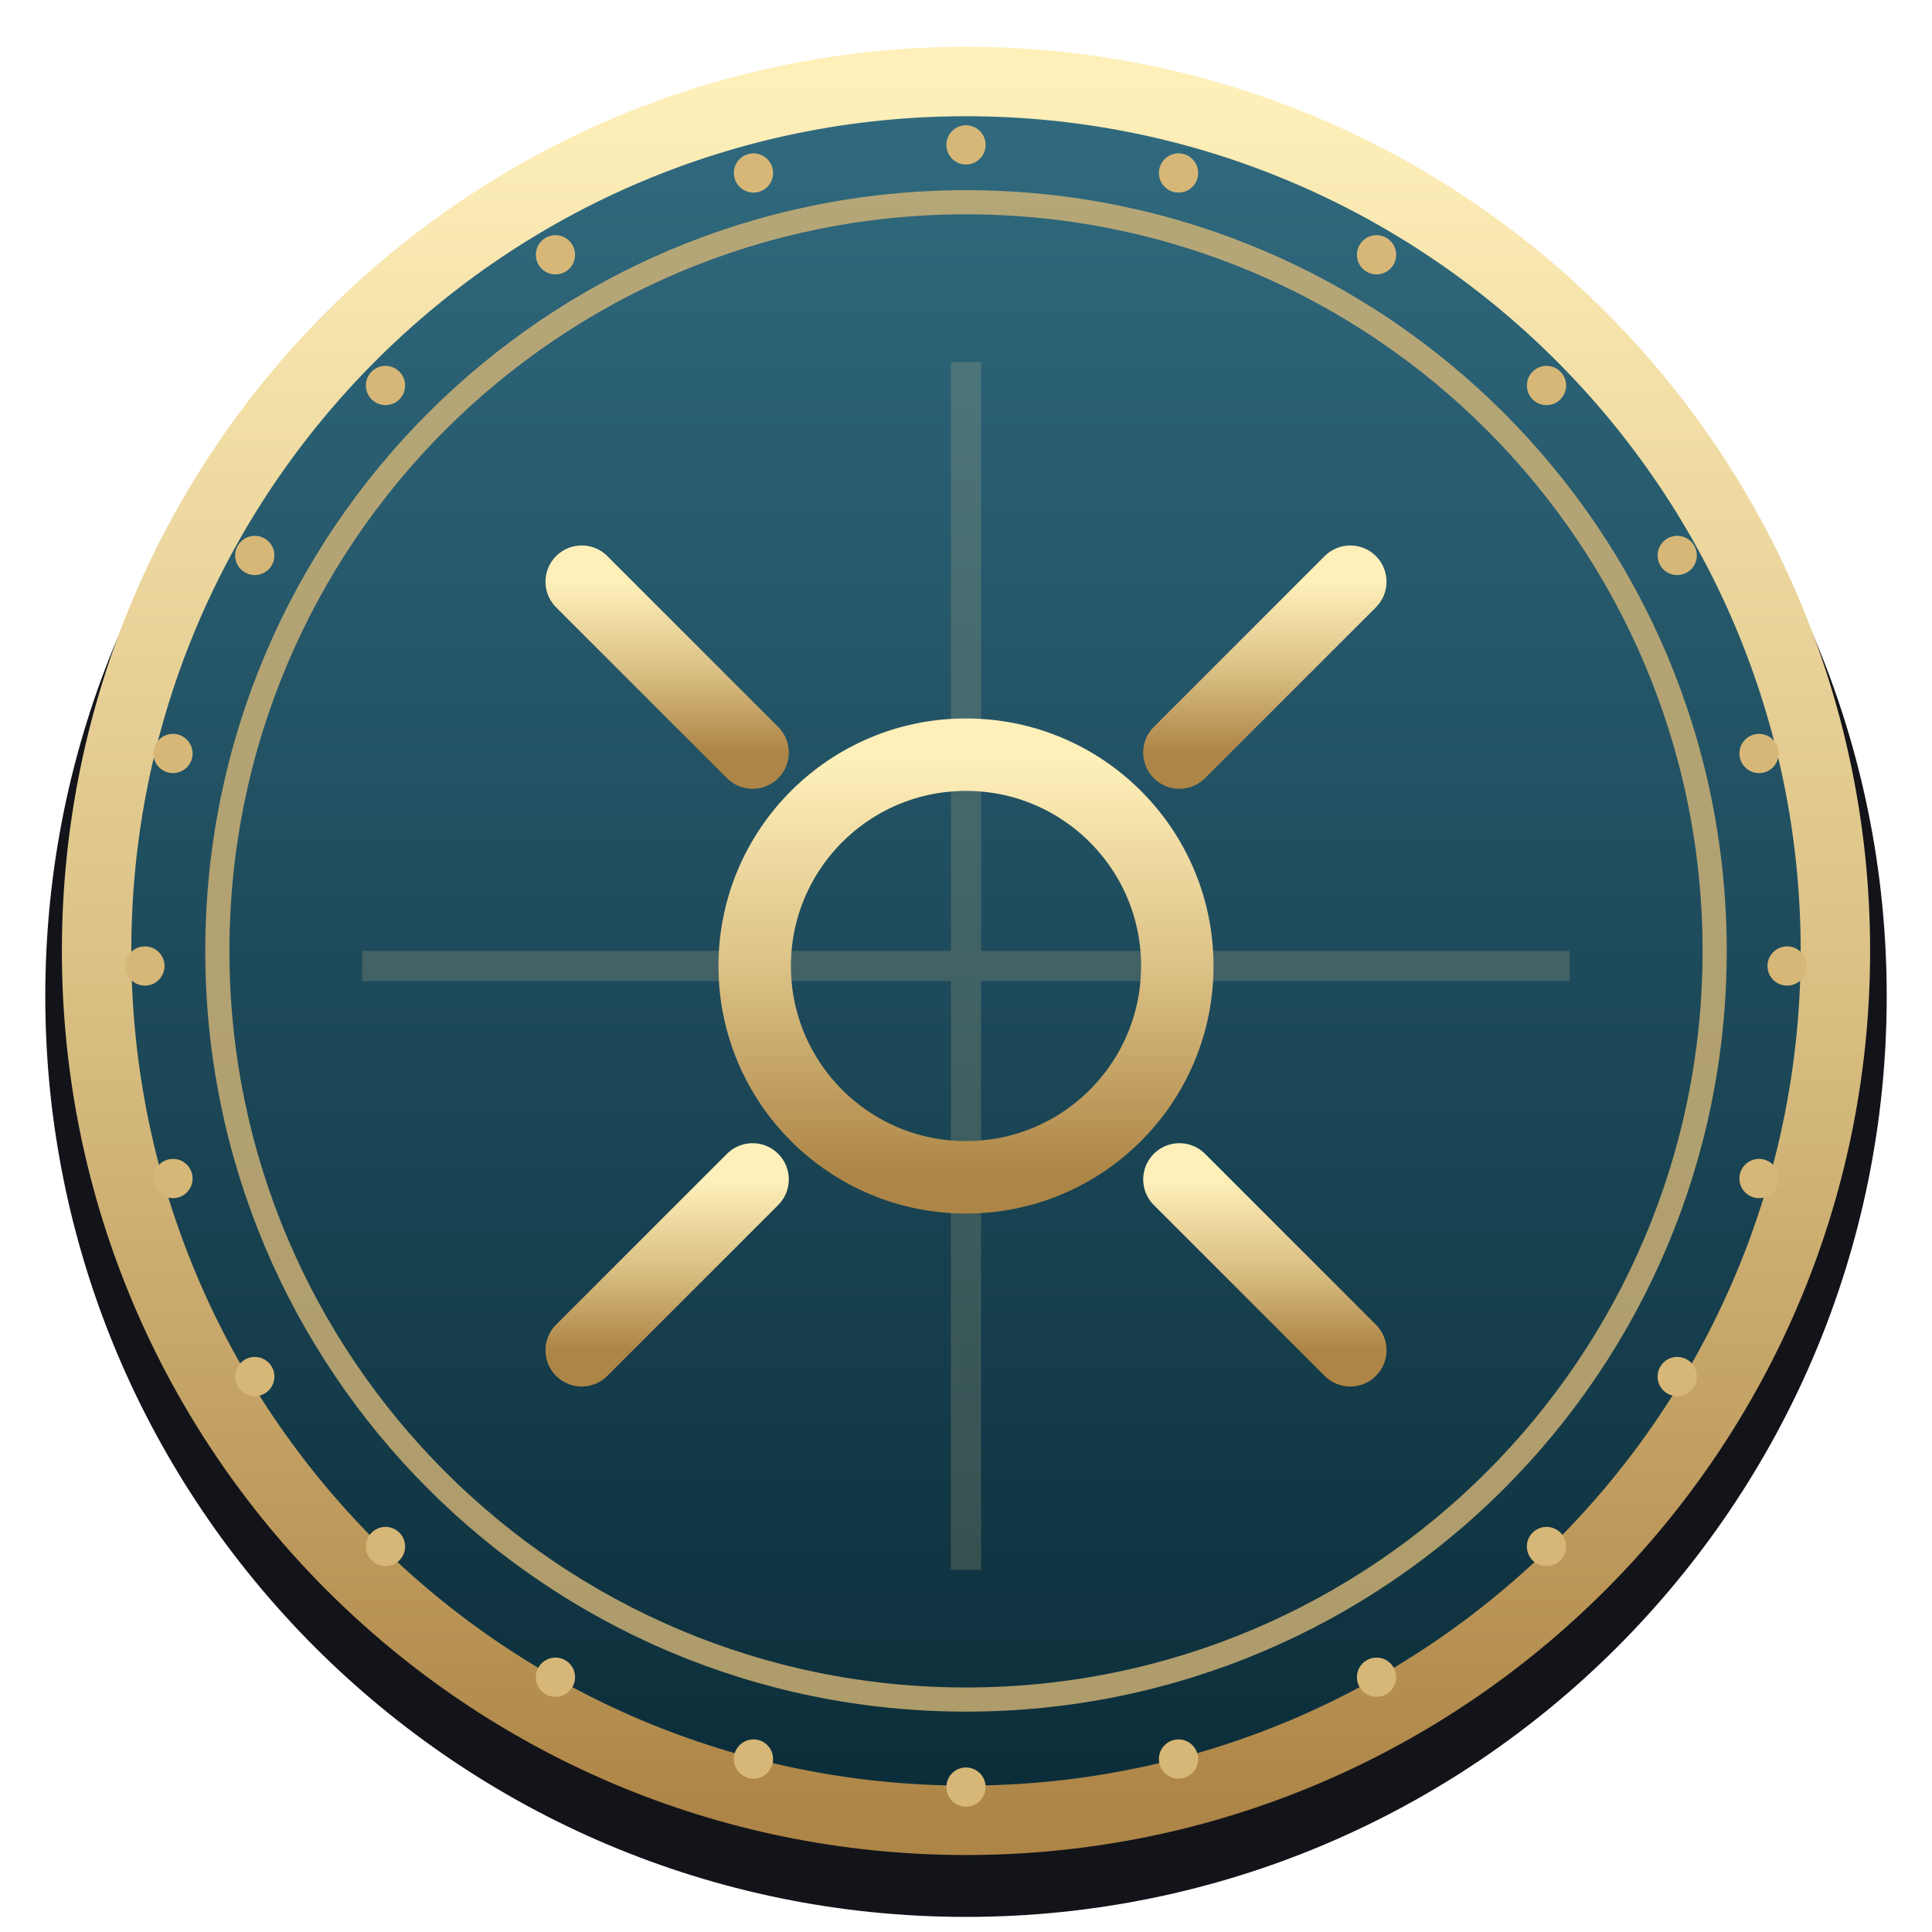
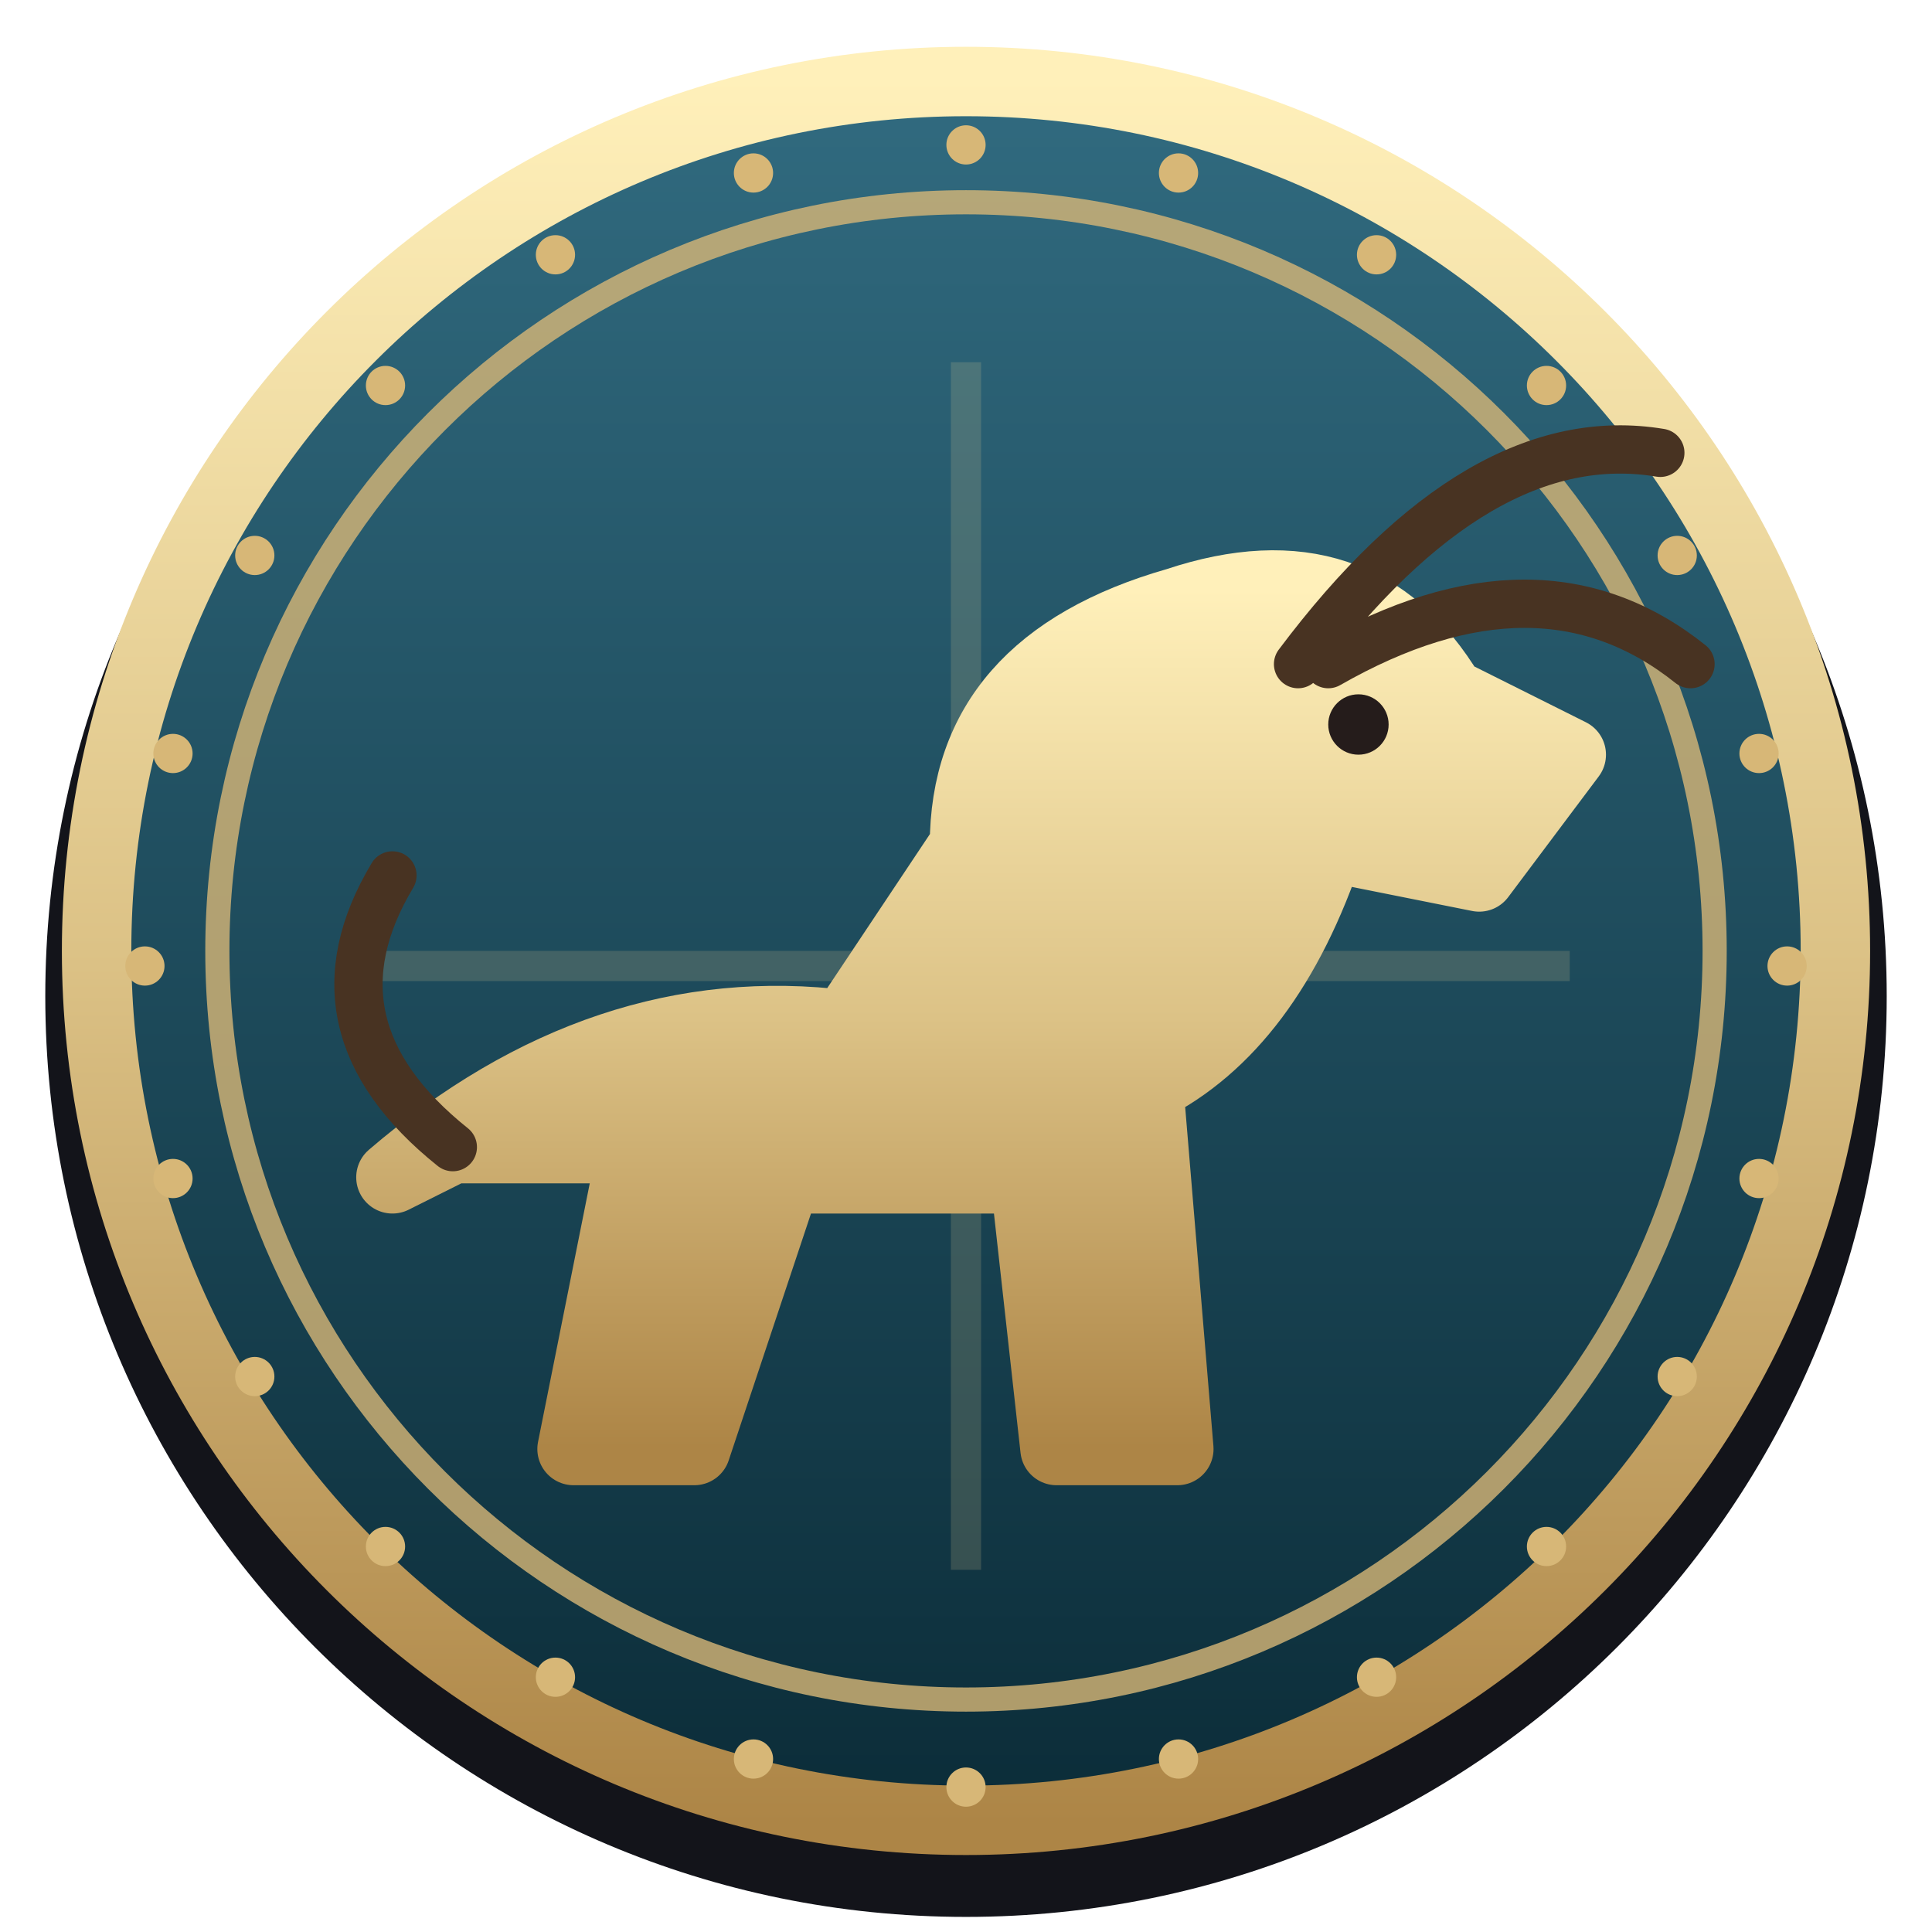
<svg xmlns="http://www.w3.org/2000/svg" width="64" height="64" viewBox="0 0 64 64">
  <defs>
    <linearGradient id="field" x1="0" y1="0" x2="0" y2="1">
      <stop stop-color="#316b80" />
      <stop offset="1" stop-color="#0b2c38" />
    </linearGradient>
    <linearGradient id="gold" x1="0" y1="0" x2="0" y2="1">
      <stop stop-color="#fff0ba" />
      <stop offset=".5" stop-color="#dcc286" />
      <stop offset="1" stop-color="#ad8546" />
    </linearGradient>
  </defs>
  <circle cx="32" cy="33" r="30.5" fill="#13141a" />
  <circle cx="32" cy="31.5" r="28.8" fill="url(#field)" stroke="url(#gold)" stroke-width="2.3" />
  <g fill="#d7b777">
    <circle cx="59.20" cy="32.00" r=".65" />
    <circle cx="58.27" cy="39.04" r=".65" />
    <circle cx="55.56" cy="45.60" r=".65" />
    <circle cx="51.23" cy="51.23" r=".65" />
    <circle cx="45.60" cy="55.56" r=".65" />
    <circle cx="39.04" cy="58.27" r=".65" />
    <circle cx="32.00" cy="59.20" r=".65" />
    <circle cx="24.96" cy="58.27" r=".65" />
    <circle cx="18.40" cy="55.56" r=".65" />
    <circle cx="12.77" cy="51.23" r=".65" />
    <circle cx="8.44" cy="45.60" r=".65" />
    <circle cx="5.73" cy="39.04" r=".65" />
    <circle cx="4.80" cy="32.00" r=".65" />
    <circle cx="5.73" cy="24.96" r=".65" />
    <circle cx="8.44" cy="18.40" r=".65" />
    <circle cx="12.77" cy="12.77" r=".65" />
    <circle cx="18.40" cy="8.44" r=".65" />
    <circle cx="24.96" cy="5.73" r=".65" />
    <circle cx="32.00" cy="4.80" r=".65" />
    <circle cx="39.04" cy="5.73" r=".65" />
    <circle cx="45.60" cy="8.44" r=".65" />
    <circle cx="51.23" cy="12.77" r=".65" />
    <circle cx="55.56" cy="18.40" r=".65" />
    <circle cx="58.27" cy="24.96" r=".65" />
  </g>
  <circle cx="32" cy="31.5" r="24.8" fill="none" stroke="#d7b777" stroke-width=".8" opacity=".8" />
  <path d="M12 32H52 M32 12V52" transform="rotate(90 32 32)" stroke="#e4cc91" stroke-width="1" opacity=".18" />
  <g fill="none" stroke="url(#gold)" stroke-width="2.4" stroke-linecap="round" stroke-linejoin="round">
-     <circle cx="32" cy="32" r="7" />
-     <path d="M42.00 32.00L50.00 32.00" />
-     <path d="M39.07 39.07L44.73 44.73" />
-     <path d="M32.00 42.00L32.00 50.00" />
-     <path d="M24.93 39.07L19.27 44.73" />
-     <path d="M22.00 32.00L14.00 32.00" />
-     <path d="M24.93 24.93L19.27 19.27" />
-     <path d="M32.00 22.00L32.00 14.00" />
-     <path d="M39.07 24.93L44.73 19.27" />
+     <path fill="url(#gold)" d="M13 39Q20 33 28 34L32 28Q32 22 39 20Q45 18 48 23L52 25L49 29L44 28Q42 34 38 36L39 48L35 48L34 39L26 39L23 48L19 48L21 38L15 38Z" />
+     <path d="M43 22Q49 14 55 15 M44 22Q51 18 56 22 M15 38Q10 34 13 29" stroke="#483322" stroke-width="1.6" />
+     <circle cx="45" cy="24" r="1" fill="#251c1b" stroke="none" />
  </g>
</svg>
